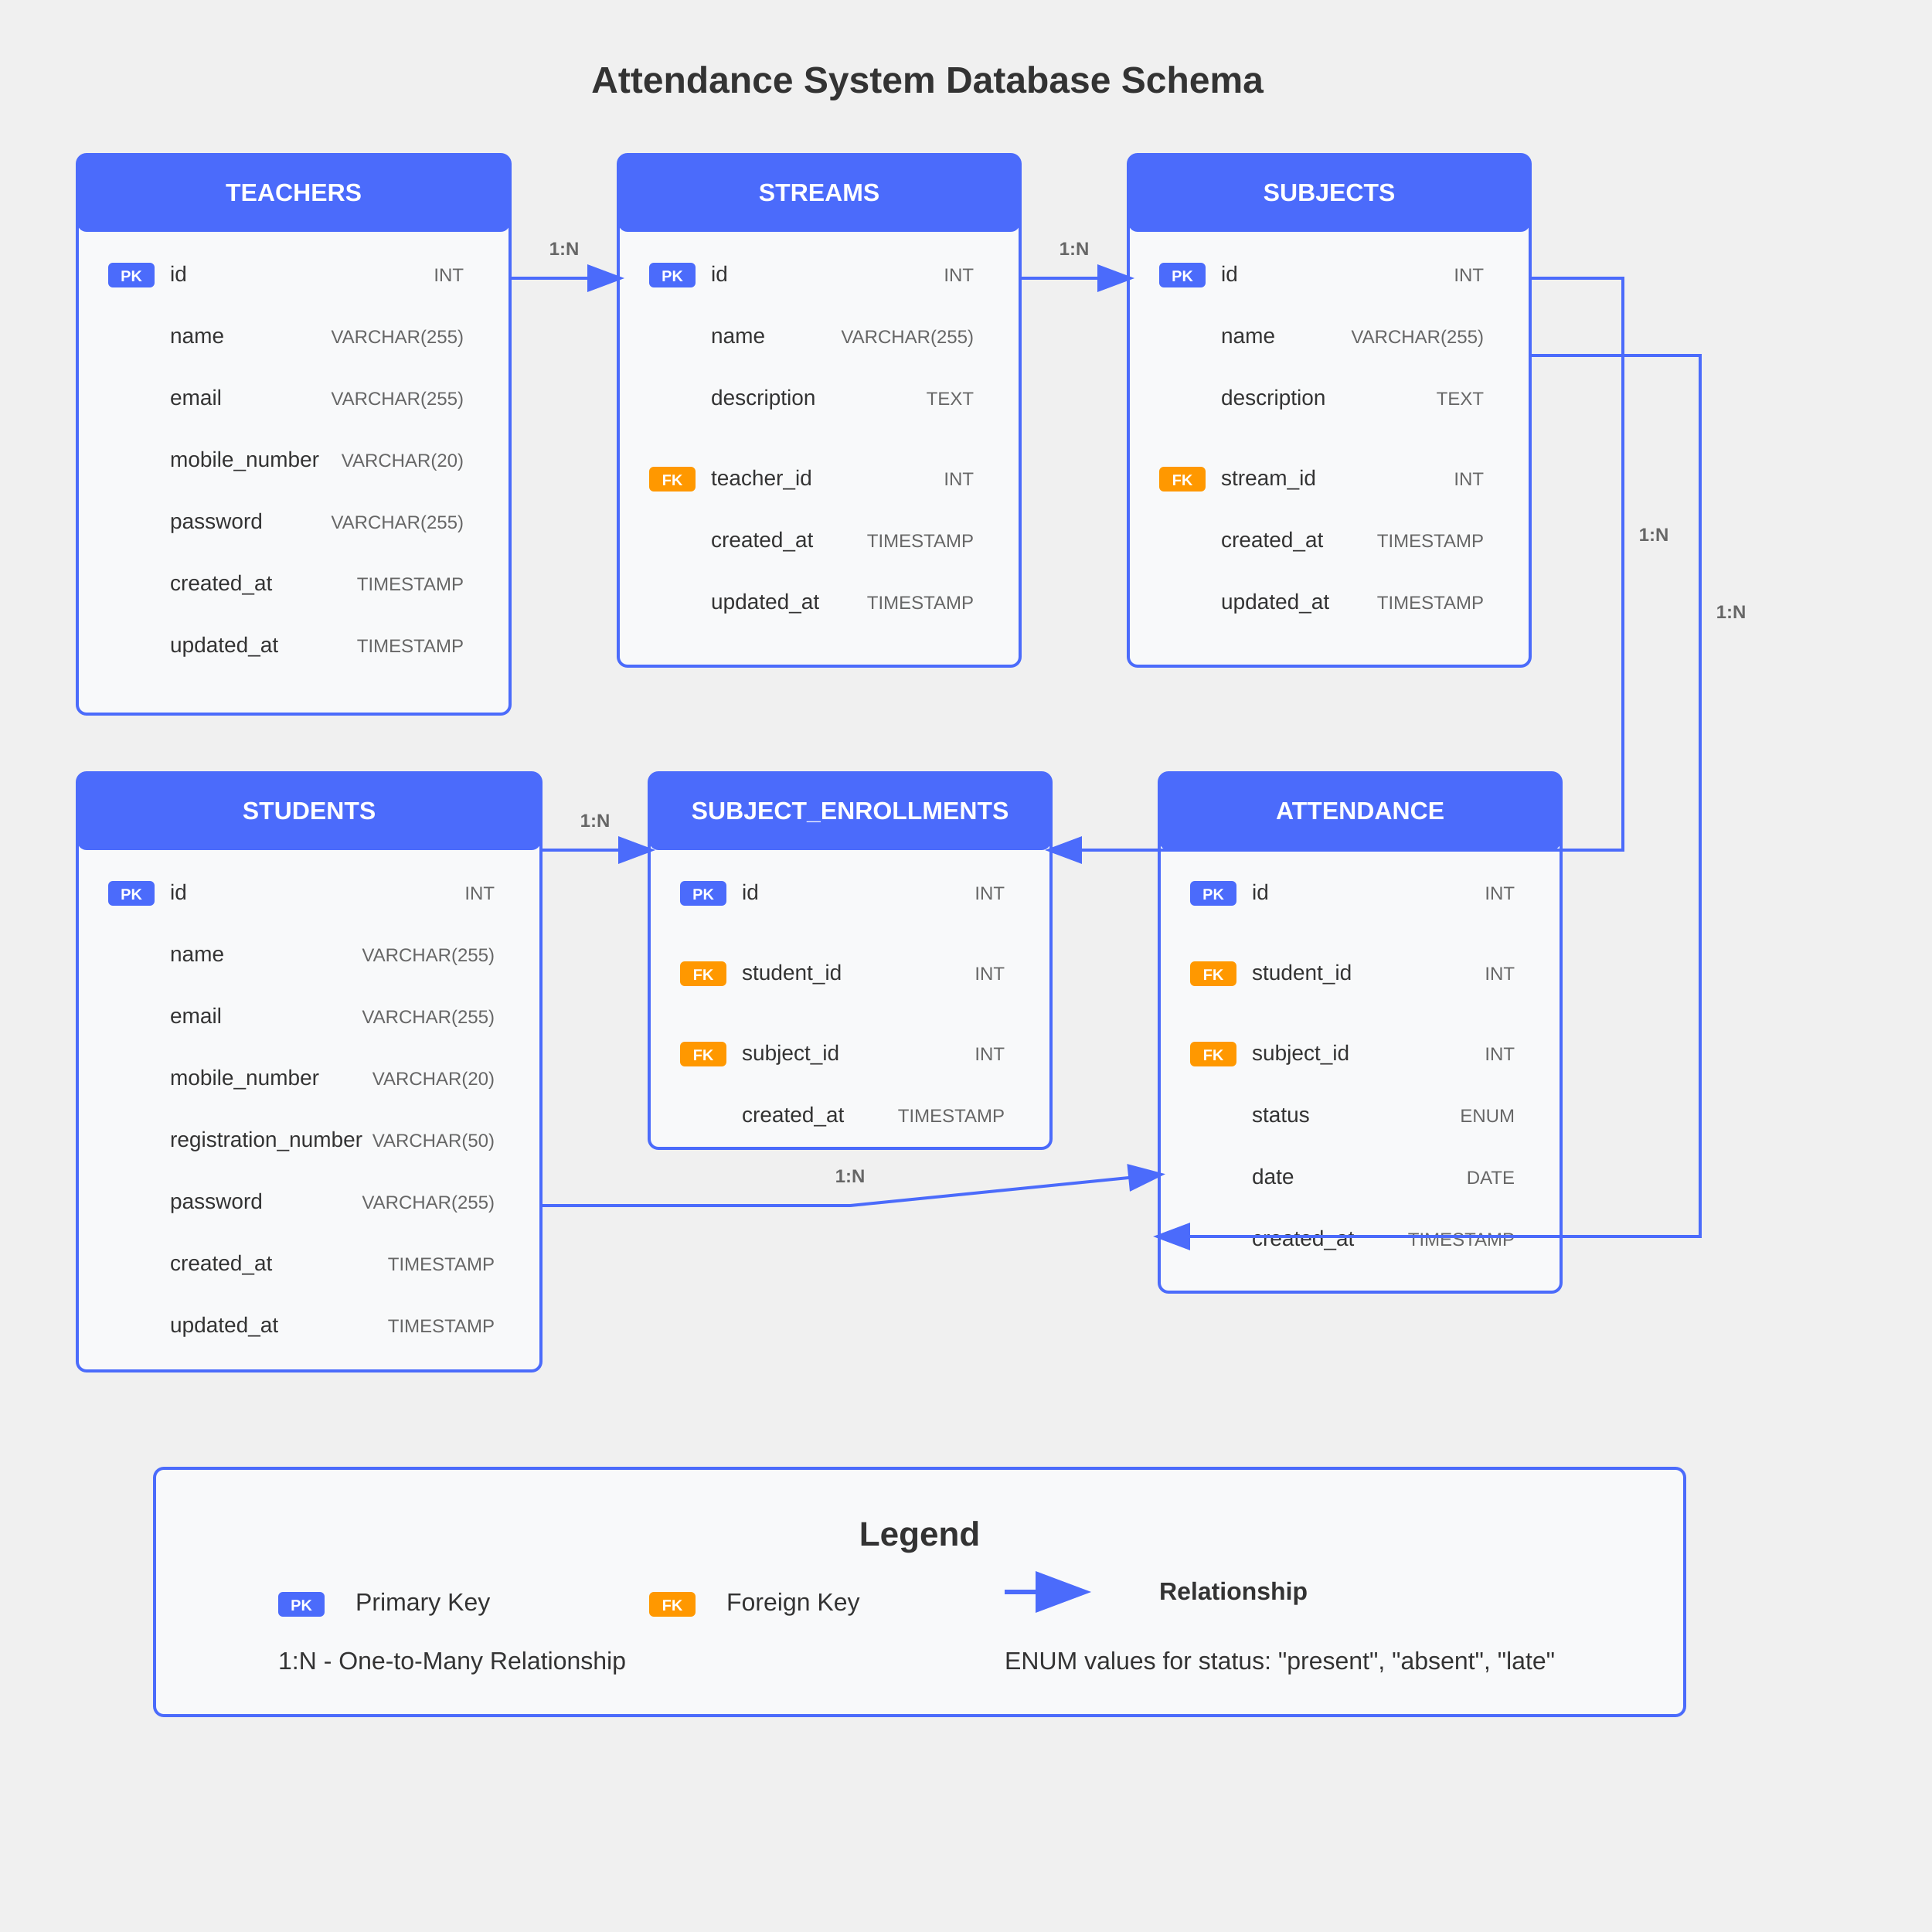
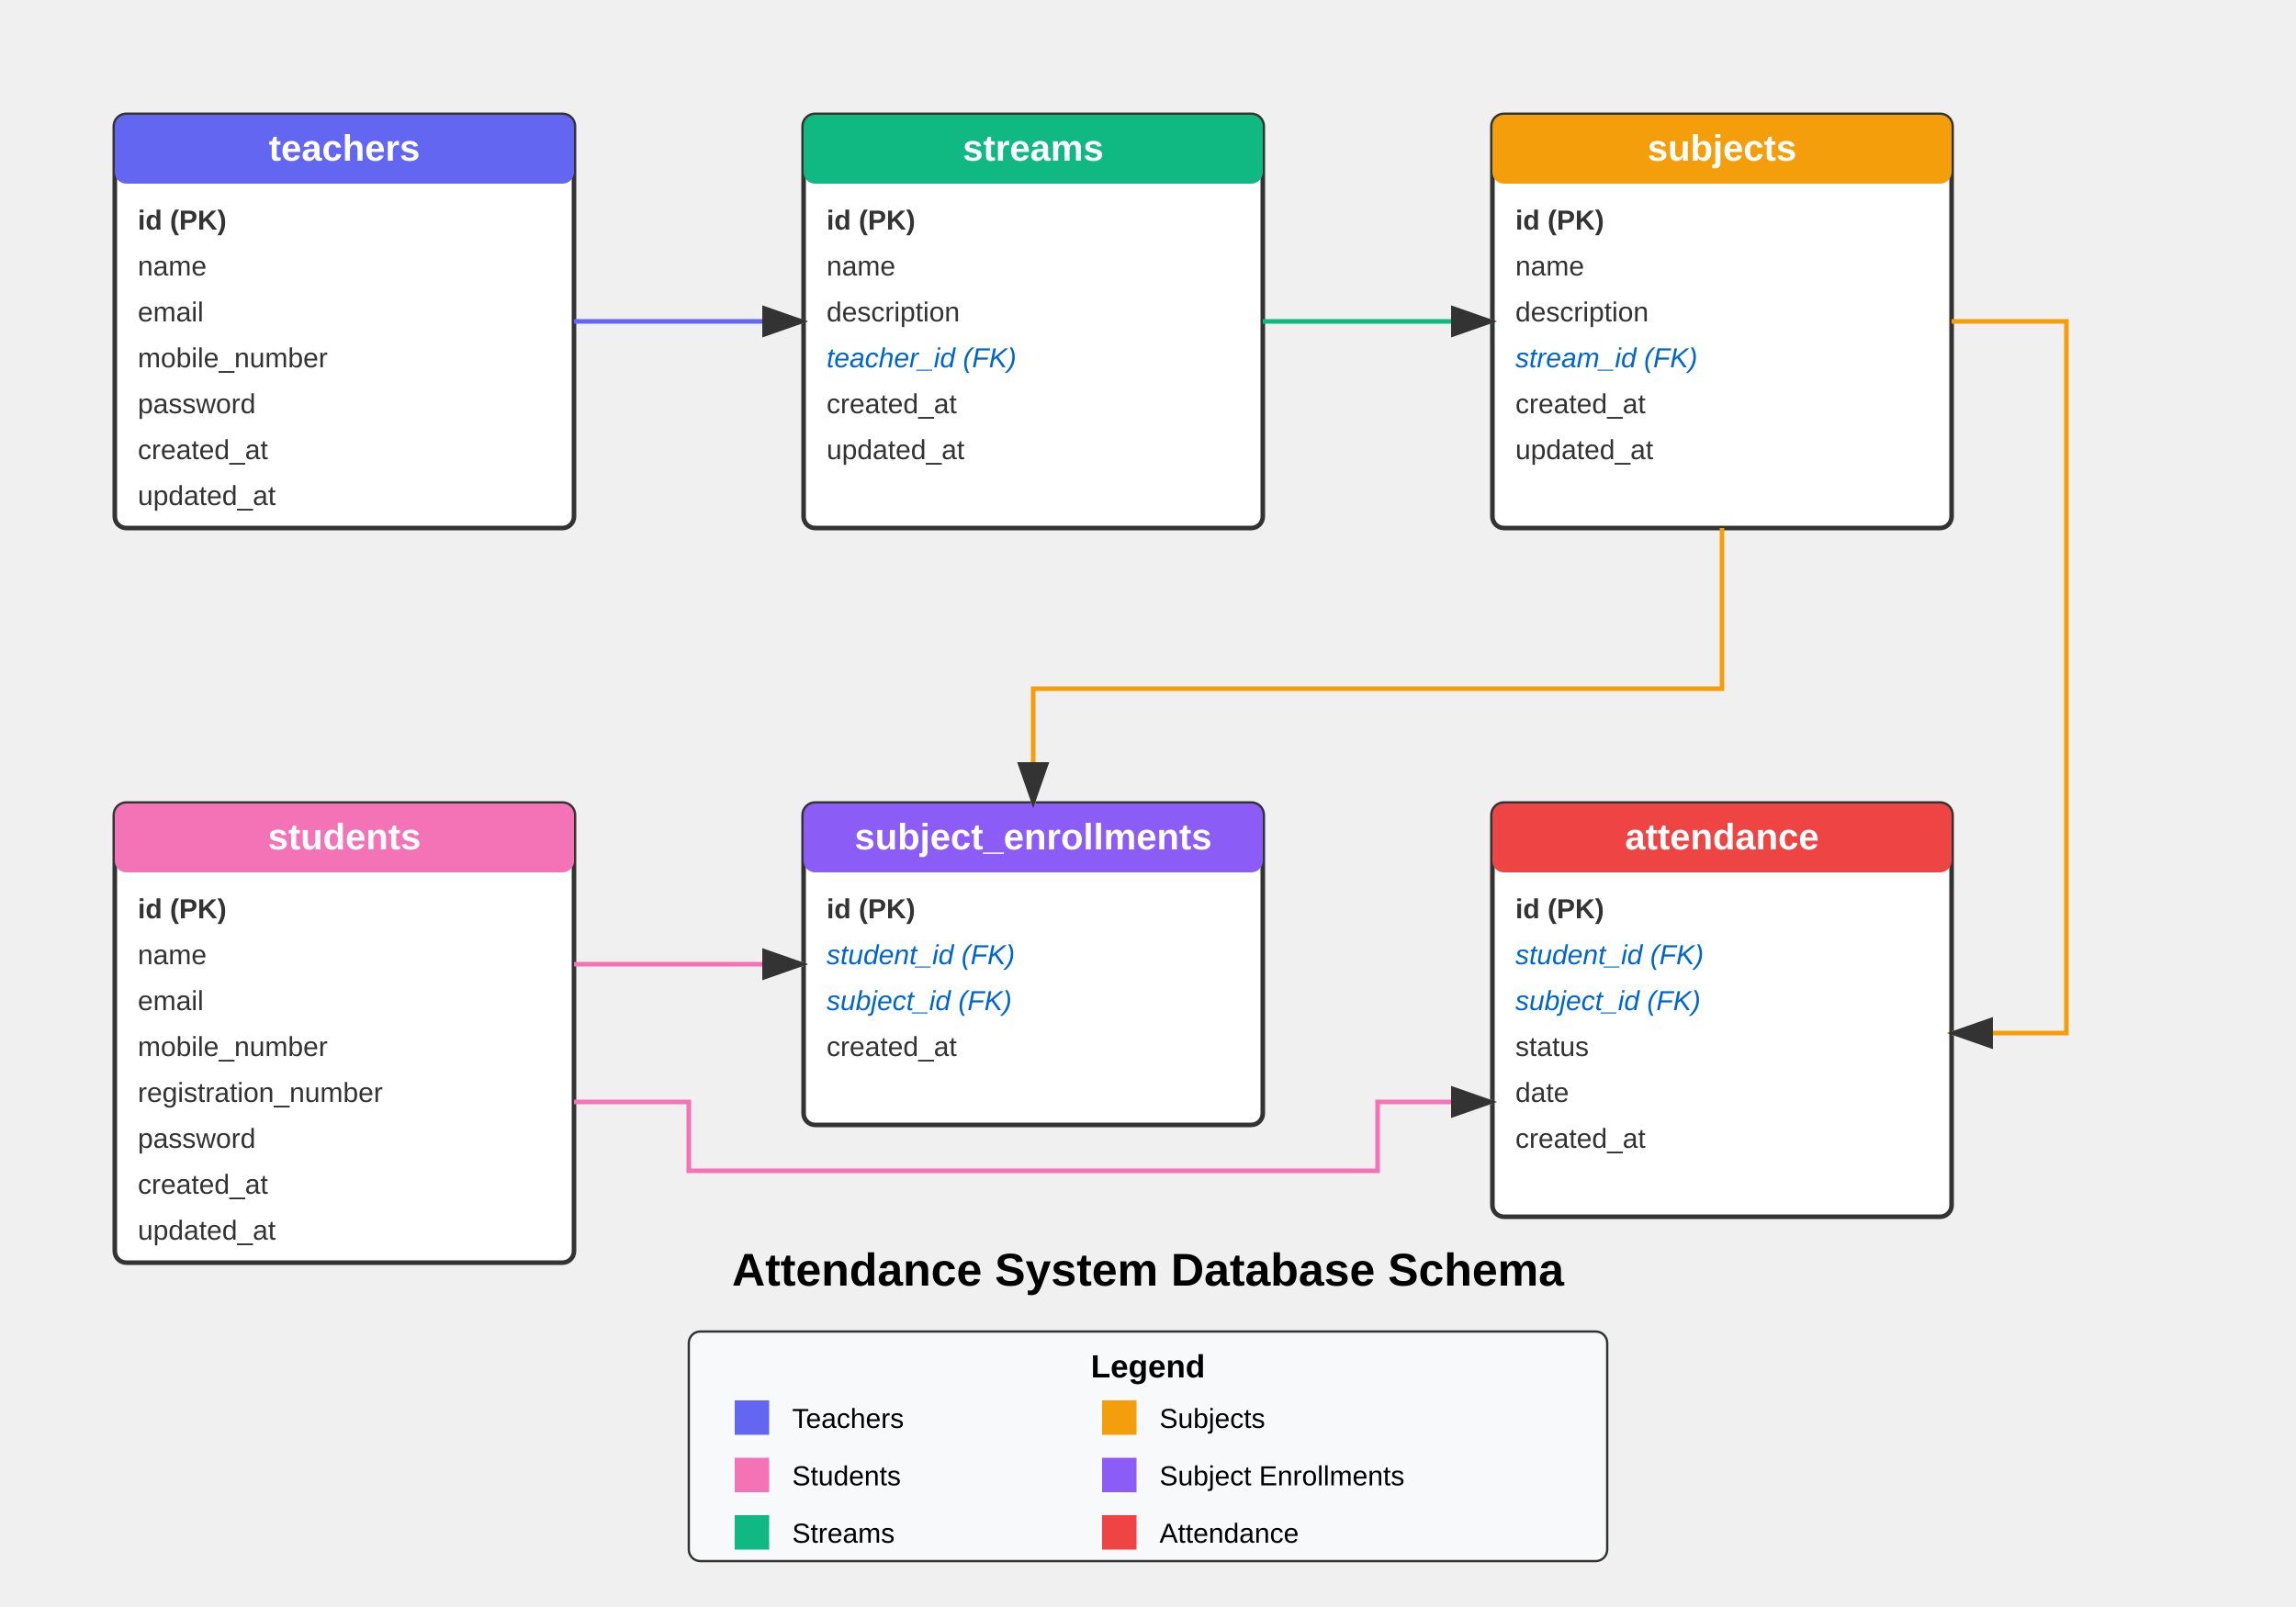
- <svg xmlns="http://www.w3.org/2000/svg" width="1250" height="1250">
+ <svg xmlns="http://www.w3.org/2000/svg" width="1000" height="700">
+   <style>
+     .table {
+       fill: #ffffff;
+       stroke: #333333;
+       stroke-width: 2;
+     }
+     .table-header {
+       font-family: Arial, sans-serif;
+       font-size: 16px;
+       font-weight: bold;
+       fill: #ffffff;
+     }
+     .table-content {
+       font-family: Arial, sans-serif;
+       font-size: 12px;
+       fill: #333333;
+     }
+     .pk {
+       font-weight: bold;
+     }
+     .fk {
+       font-style: italic;
+       fill: #0066cc;
+     }
+     .relationship {
+       stroke-width: 2;
+       fill: none;
+       marker-end: url(#arrowhead);
+     }
+     .teachers-color { fill: #6366f1; }
+     .students-color { fill: #f472b6; }
+     .streams-color { fill: #10b981; }
+     .subjects-color { fill: #f59e0b; }
+     .enrollments-color { fill: #8b5cf6; }
+     .attendance-color { fill: #ef4444; }
+   </style>
  <defs>
-     <style type="text/css">
-       .table {
-         fill: #f8f9fa;
-         stroke: #4b6bfb;
-         stroke-width: 2;
-         rx: 6;
-         ry: 6;
-       }
-       .table-header {
-         fill: #4b6bfb;
-         rx: 6;
-         ry: 6;
-       }
-       .table-title {
-         font-family: Arial, sans-serif;
-         font-size: 16px;
-         font-weight: bold;
-         fill: white;
-       }
-       .field-name {
-         font-family: Arial, sans-serif;
-         font-size: 14px;
-         fill: #333;
-       }
-       .field-type {
-         font-family: Arial, sans-serif;
-         font-size: 12px;
-         fill: #666;
-       }
-       .pk-badge {
-         fill: #4b6bfb;
-         rx: 3;
-         ry: 3;
-       }
-       .pk-text {
-         font-family: Arial, sans-serif;
-         font-size: 10px;
-         font-weight: bold;
-         fill: white;
-       }
-       .fk-badge {
-         fill: #ff9800;
-         rx: 3;
-         ry: 3;
-       }
-       .fk-text {
-         font-family: Arial, sans-serif;
-         font-size: 10px;
-         font-weight: bold;
-         fill: white;
-       }
-       .relationship {
-         stroke: #4b6bfb;
-         stroke-width: 2;
-         fill: none;
-         marker-end: url(#arrowhead);
-       }
-       .relationship-label {
-         font-family: Arial, sans-serif;
-         font-size: 12px;
-         fill: #666;
-       }
-       .diagram-title {
-         font-family: Arial, sans-serif;
-         font-size: 24px;
-         font-weight: bold;
-         fill: #333;
-       }
-     </style>
-     <marker id="arrowhead" markerWidth="12" markerHeight="9" refX="10" refY="4.5" orient="auto">
-       <polygon points="0 0, 12 4.5, 0 9" fill="#4b6bfb" />
+     <marker id="arrowhead" markerWidth="10" markerHeight="7" refX="9" refY="3.5" orient="auto">
+       <polygon points="0 0, 10 3.5, 0 7" fill="#333333" />
    </marker>
  </defs>
-   <text x="600" y="60" class="diagram-title" text-anchor="middle">Attendance System Database Schema</text>
-   <g transform="translate(50, 100)">
-     <rect width="280" height="362" class="table" />
-     <rect width="280" height="50" class="table-header" />
-     <text x="140" y="30" class="table-title" text-anchor="middle">TEACHERS</text>
-     <g transform="translate(20, 70)">
-       <rect x="0" y="0" width="30" height="16" class="pk-badge" />
-       <text x="15" y="12" class="pk-text" text-anchor="middle">PK</text>
-       <text x="40" y="12" class="field-name">id</text>
-       <text x="230" y="12" class="field-type" text-anchor="end">INT</text>
-       <text x="40" y="52" class="field-name">name</text>
-       <text x="230" y="52" class="field-type" text-anchor="end">VARCHAR(255)</text>
-       <text x="40" y="92" class="field-name">email</text>
-       <text x="230" y="92" class="field-type" text-anchor="end">VARCHAR(255)</text>
-       <text x="40" y="132" class="field-name">mobile_number</text>
-       <text x="230" y="132" class="field-type" text-anchor="end">VARCHAR(20)</text>
-       <text x="40" y="172" class="field-name">password</text>
-       <text x="230" y="172" class="field-type" text-anchor="end">VARCHAR(255)</text>
-       <text x="40" y="212" class="field-name">created_at</text>
-       <text x="230" y="212" class="field-type" text-anchor="end">TIMESTAMP</text>
-       <text x="40" y="252" class="field-name">updated_at</text>
-       <text x="230" y="252" class="field-type" text-anchor="end">TIMESTAMP</text>
-     </g>
-   </g>
-   <g transform="translate(50, 500)">
-     <rect width="300" height="387" class="table" />
-     <rect width="300" height="50" class="table-header" />
-     <text x="150" y="30" class="table-title" text-anchor="middle">STUDENTS</text>
-     <g transform="translate(20, 70)">
-       <rect x="0" y="0" width="30" height="16" class="pk-badge" />
-       <text x="15" y="12" class="pk-text" text-anchor="middle">PK</text>
-       <text x="40" y="12" class="field-name">id</text>
-       <text x="250" y="12" class="field-type" text-anchor="end">INT</text>
-       <text x="40" y="52" class="field-name">name</text>
-       <text x="250" y="52" class="field-type" text-anchor="end">VARCHAR(255)</text>
-       <text x="40" y="92" class="field-name">email</text>
-       <text x="250" y="92" class="field-type" text-anchor="end">VARCHAR(255)</text>
-       <text x="40" y="132" class="field-name">mobile_number</text>
-       <text x="250" y="132" class="field-type" text-anchor="end">VARCHAR(20)</text>
-       <text x="40" y="172" class="field-name">registration_number</text>
-       <text x="250" y="172" class="field-type" text-anchor="end">VARCHAR(50)</text>
-       <text x="40" y="212" class="field-name">password</text>
-       <text x="250" y="212" class="field-type" text-anchor="end">VARCHAR(255)</text>
-       <text x="40" y="252" class="field-name">created_at</text>
-       <text x="250" y="252" class="field-type" text-anchor="end">TIMESTAMP</text>
-       <text x="40" y="292" class="field-name">updated_at</text>
-       <text x="250" y="292" class="field-type" text-anchor="end">TIMESTAMP</text>
-     </g>
-   </g>
-   <g transform="translate(400, 100)">
-     <rect width="260" height="331" class="table" />
-     <rect width="260" height="50" class="table-header" />
-     <text x="130" y="30" class="table-title" text-anchor="middle">STREAMS</text>
-     <g transform="translate(20, 70)">
-       <rect x="0" y="0" width="30" height="16" class="pk-badge" />
-       <text x="15" y="12" class="pk-text" text-anchor="middle">PK</text>
-       <text x="40" y="12" class="field-name">id</text>
-       <text x="210" y="12" class="field-type" text-anchor="end">INT</text>
-       <text x="40" y="52" class="field-name">name</text>
-       <text x="210" y="52" class="field-type" text-anchor="end">VARCHAR(255)</text>
-       <text x="40" y="92" class="field-name">description</text>
-       <text x="210" y="92" class="field-type" text-anchor="end">TEXT</text>
-       <rect x="0" y="132" width="30" height="16" class="fk-badge" />
-       <text x="15" y="144" class="fk-text" text-anchor="middle">FK</text>
-       <text x="40" y="144" class="field-name">teacher_id</text>
-       <text x="210" y="144" class="field-type" text-anchor="end">INT</text>
-       <text x="40" y="184" class="field-name">created_at</text>
-       <text x="210" y="184" class="field-type" text-anchor="end">TIMESTAMP</text>
-       <text x="40" y="224" class="field-name">updated_at</text>
-       <text x="210" y="224" class="field-type" text-anchor="end">TIMESTAMP</text>
-     </g>
-   </g>
-   <g transform="translate(730, 100)">
-     <rect width="260" height="331" class="table" />
-     <rect width="260" height="50" class="table-header" />
-     <text x="130" y="30" class="table-title" text-anchor="middle">SUBJECTS</text>
-     <g transform="translate(20, 70)">
-       <rect x="0" y="0" width="30" height="16" class="pk-badge" />
-       <text x="15" y="12" class="pk-text" text-anchor="middle">PK</text>
-       <text x="40" y="12" class="field-name">id</text>
-       <text x="210" y="12" class="field-type" text-anchor="end">INT</text>
-       <text x="40" y="52" class="field-name">name</text>
-       <text x="210" y="52" class="field-type" text-anchor="end">VARCHAR(255)</text>
-       <text x="40" y="92" class="field-name">description</text>
-       <text x="210" y="92" class="field-type" text-anchor="end">TEXT</text>
-       <rect x="0" y="132" width="30" height="16" class="fk-badge" />
-       <text x="15" y="144" class="fk-text" text-anchor="middle">FK</text>
-       <text x="40" y="144" class="field-name">stream_id</text>
-       <text x="210" y="144" class="field-type" text-anchor="end">INT</text>
-       <text x="40" y="184" class="field-name">created_at</text>
-       <text x="210" y="184" class="field-type" text-anchor="end">TIMESTAMP</text>
-       <text x="40" y="224" class="field-name">updated_at</text>
-       <text x="210" y="224" class="field-type" text-anchor="end">TIMESTAMP</text>
-     </g>
-   </g>
-   <g transform="translate(420, 500)">
-     <rect width="260" height="243" class="table" />
-     <rect width="260" height="50" class="table-header" />
-     <text x="130" y="30" class="table-title" text-anchor="middle">SUBJECT_ENROLLMENTS</text>
-     <g transform="translate(20, 70)">
-       <rect x="0" y="0" width="30" height="16" class="pk-badge" />
-       <text x="15" y="12" class="pk-text" text-anchor="middle">PK</text>
-       <text x="40" y="12" class="field-name">id</text>
-       <text x="210" y="12" class="field-type" text-anchor="end">INT</text>
-       <rect x="0" y="52" width="30" height="16" class="fk-badge" />
-       <text x="15" y="64" class="fk-text" text-anchor="middle">FK</text>
-       <text x="40" y="64" class="field-name">student_id</text>
-       <text x="210" y="64" class="field-type" text-anchor="end">INT</text>
-       <rect x="0" y="104" width="30" height="16" class="fk-badge" />
-       <text x="15" y="116" class="fk-text" text-anchor="middle">FK</text>
-       <text x="40" y="116" class="field-name">subject_id</text>
-       <text x="210" y="116" class="field-type" text-anchor="end">INT</text>
-       <text x="40" y="156" class="field-name">created_at</text>
-       <text x="210" y="156" class="field-type" text-anchor="end">TIMESTAMP</text>
-     </g>
-   </g>
-   <g transform="translate(750, 500)">
-     <rect width="260" height="336" class="table" />
-     <rect width="260" height="50" class="table-header" />
-     <text x="130" y="30" class="table-title" text-anchor="middle">ATTENDANCE</text>
-     <g transform="translate(20, 70)">
-       <rect x="0" y="0" width="30" height="16" class="pk-badge" />
-       <text x="15" y="12" class="pk-text" text-anchor="middle">PK</text>
-       <text x="40" y="12" class="field-name">id</text>
-       <text x="210" y="12" class="field-type" text-anchor="end">INT</text>
-       <rect x="0" y="52" width="30" height="16" class="fk-badge" />
-       <text x="15" y="64" class="fk-text" text-anchor="middle">FK</text>
-       <text x="40" y="64" class="field-name">student_id</text>
-       <text x="210" y="64" class="field-type" text-anchor="end">INT</text>
-       <rect x="0" y="104" width="30" height="16" class="fk-badge" />
-       <text x="15" y="116" class="fk-text" text-anchor="middle">FK</text>
-       <text x="40" y="116" class="field-name">subject_id</text>
-       <text x="210" y="116" class="field-type" text-anchor="end">INT</text>
-       <text x="40" y="156" class="field-name">status</text>
-       <text x="210" y="156" class="field-type" text-anchor="end">ENUM</text>
-       <text x="40" y="196" class="field-name">date</text>
-       <text x="210" y="196" class="field-type" text-anchor="end">DATE</text>
-       <text x="40" y="236" class="field-name">created_at</text>
-       <text x="210" y="236" class="field-type" text-anchor="end">TIMESTAMP</text>
-     </g>
-   </g>
-   <path d="M 330 180 L 365 180 L 400 180" class="relationship" stroke-width="3" />
-   <text x="365" y="165" class="relationship-label" text-anchor="middle" font-weight="bold">1:N</text>
-   <path d="M 660 180 L 695 180 L 730 180" class="relationship" stroke-width="3" />
-   <text x="695" y="165" class="relationship-label" text-anchor="middle" font-weight="bold">1:N</text>
-   <path d="M 350 550 L 385 550 L 420 550" class="relationship" stroke-width="3" />
-   <text x="385" y="535" class="relationship-label" text-anchor="middle" font-weight="bold">1:N</text>
-   <path d="M 990 180 L 1050 180 L 1050 550 L 680 550" class="relationship" stroke-width="3" />
-   <text x="1070" y="350" class="relationship-label" text-anchor="middle" font-weight="bold">1:N</text>
-   <path d="M 350 780 L 420 780 L 550 780 L 750 760" class="relationship" stroke-width="3" />
-   <text x="550" y="765" class="relationship-label" text-anchor="middle" font-weight="bold">1:N</text>
-   <path d="M 990 230 L 1100 230 L 1100 800 L 750 800" class="relationship" stroke-width="3" />
-   <text x="1120" y="400" class="relationship-label" text-anchor="middle" font-weight="bold">1:N</text>
-   <g transform="translate(100, 950)">
-     <rect width="990" height="160" fill="#f8f9fa" stroke="#4b6bfb" stroke-width="2" rx="6" ry="6" />
-     <text x="495" y="50" font-family="Arial, sans-serif" font-size="22" font-weight="bold" fill="#333" text-anchor="middle">Legend</text>
-     <rect x="80" y="80" width="30" height="16" class="pk-badge" />
-     <text x="95" y="92" class="pk-text" text-anchor="middle">PK</text>
-     <text x="130" y="92" font-family="Arial, sans-serif" font-size="16" fill="#333">Primary Key</text>
-     <rect x="320" y="80" width="30" height="16" class="fk-badge" />
-     <text x="335" y="92" class="fk-text" text-anchor="middle">FK</text>
-     <text x="370" y="92" font-family="Arial, sans-serif" font-size="16" fill="#333">Foreign Key</text>
-     <path d="M 550 80 L 575 80 L 600 80" stroke="#4b6bfb" stroke-width="3" marker-end="url(#arrowhead)" fill="none" />
-     <text x="650" y="85" font-family="Arial, sans-serif" font-size="16" font-weight="bold" fill="#333">Relationship</text>
-     <text x="80" y="130" font-family="Arial, sans-serif" font-size="16" fill="#333">1:N - One-to-Many Relationship</text>
-     <text x="550" y="130" font-family="Arial, sans-serif" font-size="16" fill="#333">ENUM values for status: "present", "absent", "late"</text>
-   </g>
+   <rect x="50" y="50" width="200" height="180" rx="5" class="table" />
+   <rect x="50" y="50" width="200" height="30" rx="5" class="teachers-color" />
+   <text x="150" y="70" text-anchor="middle" class="table-header">teachers</text>
+   <text x="60" y="100" class="table-content pk">id (PK)</text>
+   <text x="60" y="120" class="table-content">name</text>
+   <text x="60" y="140" class="table-content">email</text>
+   <text x="60" y="160" class="table-content">mobile_number</text>
+   <text x="60" y="180" class="table-content">password</text>
+   <text x="60" y="200" class="table-content">created_at</text>
+   <text x="60" y="220" class="table-content">updated_at</text>
+   <rect x="50" y="350" width="200" height="200" rx="5" class="table" />
+   <rect x="50" y="350" width="200" height="30" rx="5" class="students-color" />
+   <text x="150" y="370" text-anchor="middle" class="table-header">students</text>
+   <text x="60" y="400" class="table-content pk">id (PK)</text>
+   <text x="60" y="420" class="table-content">name</text>
+   <text x="60" y="440" class="table-content">email</text>
+   <text x="60" y="460" class="table-content">mobile_number</text>
+   <text x="60" y="480" class="table-content">registration_number</text>
+   <text x="60" y="500" class="table-content">password</text>
+   <text x="60" y="520" class="table-content">created_at</text>
+   <text x="60" y="540" class="table-content">updated_at</text>
+   <rect x="350" y="50" width="200" height="180" rx="5" class="table" />
+   <rect x="350" y="50" width="200" height="30" rx="5" class="streams-color" />
+   <text x="450" y="70" text-anchor="middle" class="table-header">streams</text>
+   <text x="360" y="100" class="table-content pk">id (PK)</text>
+   <text x="360" y="120" class="table-content">name</text>
+   <text x="360" y="140" class="table-content">description</text>
+   <text x="360" y="160" class="table-content fk">teacher_id (FK)</text>
+   <text x="360" y="180" class="table-content">created_at</text>
+   <text x="360" y="200" class="table-content">updated_at</text>
+   <rect x="650" y="50" width="200" height="180" rx="5" class="table" />
+   <rect x="650" y="50" width="200" height="30" rx="5" class="subjects-color" />
+   <text x="750" y="70" text-anchor="middle" class="table-header">subjects</text>
+   <text x="660" y="100" class="table-content pk">id (PK)</text>
+   <text x="660" y="120" class="table-content">name</text>
+   <text x="660" y="140" class="table-content">description</text>
+   <text x="660" y="160" class="table-content fk">stream_id (FK)</text>
+   <text x="660" y="180" class="table-content">created_at</text>
+   <text x="660" y="200" class="table-content">updated_at</text>
+   <rect x="350" y="350" width="200" height="140" rx="5" class="table" />
+   <rect x="350" y="350" width="200" height="30" rx="5" class="enrollments-color" />
+   <text x="450" y="370" text-anchor="middle" class="table-header">subject_enrollments</text>
+   <text x="360" y="400" class="table-content pk">id (PK)</text>
+   <text x="360" y="420" class="table-content fk">student_id (FK)</text>
+   <text x="360" y="440" class="table-content fk">subject_id (FK)</text>
+   <text x="360" y="460" class="table-content">created_at</text>
+   <rect x="650" y="350" width="200" height="180" rx="5" class="table" />
+   <rect x="650" y="350" width="200" height="30" rx="5" class="attendance-color" />
+   <text x="750" y="370" text-anchor="middle" class="table-header">attendance</text>
+   <text x="660" y="400" class="table-content pk">id (PK)</text>
+   <text x="660" y="420" class="table-content fk">student_id (FK)</text>
+   <text x="660" y="440" class="table-content fk">subject_id (FK)</text>
+   <text x="660" y="460" class="table-content">status</text>
+   <text x="660" y="480" class="table-content">date</text>
+   <text x="660" y="500" class="table-content">created_at</text>
+   <path d="M 250 140 L 350 140" class="relationship" stroke="#6366f1" />
+   <path d="M 550 140 L 650 140" class="relationship" stroke="#10b981" />
+   <path d="M 250 420 L 350 420" class="relationship" stroke="#f472b6" />
+   <path d="M 750 230 L 750 300 L 450 300 L 450 350" class="relationship" stroke="#f59e0b" />
+   <path d="M 250 480 L 300 480 L 300 510 L 600 510 L 600 480 L 650 480" class="relationship" stroke="#f472b6" />
+   <path d="M 850 140 L 900 140 L 900 450 L 850 450" class="relationship" stroke="#f59e0b" />
+   <text x="500" y="560" text-anchor="middle" font-family="Arial, sans-serif" font-size="20" font-weight="bold">Attendance System Database Schema</text>
+   <rect x="300" y="580" width="400" height="100" rx="5" fill="#f8f9fa" stroke="#333333" stroke-width="1" />
+   <text x="500" y="600" text-anchor="middle" font-family="Arial, sans-serif" font-size="14" font-weight="bold">Legend</text>
+   <rect x="320" y="610" width="15" height="15" class="teachers-color" />
+   <text x="345" y="622" font-family="Arial, sans-serif" font-size="12">Teachers</text>
+   <rect x="320" y="635" width="15" height="15" class="students-color" />
+   <text x="345" y="647" font-family="Arial, sans-serif" font-size="12">Students</text>
+   <rect x="320" y="660" width="15" height="15" class="streams-color" />
+   <text x="345" y="672" font-family="Arial, sans-serif" font-size="12">Streams</text>
+   <rect x="480" y="610" width="15" height="15" class="subjects-color" />
+   <text x="505" y="622" font-family="Arial, sans-serif" font-size="12">Subjects</text>
+   <rect x="480" y="635" width="15" height="15" class="enrollments-color" />
+   <text x="505" y="647" font-family="Arial, sans-serif" font-size="12">Subject Enrollments</text>
+   <rect x="480" y="660" width="15" height="15" class="attendance-color" />
+   <text x="505" y="672" font-family="Arial, sans-serif" font-size="12">Attendance</text>
</svg>
